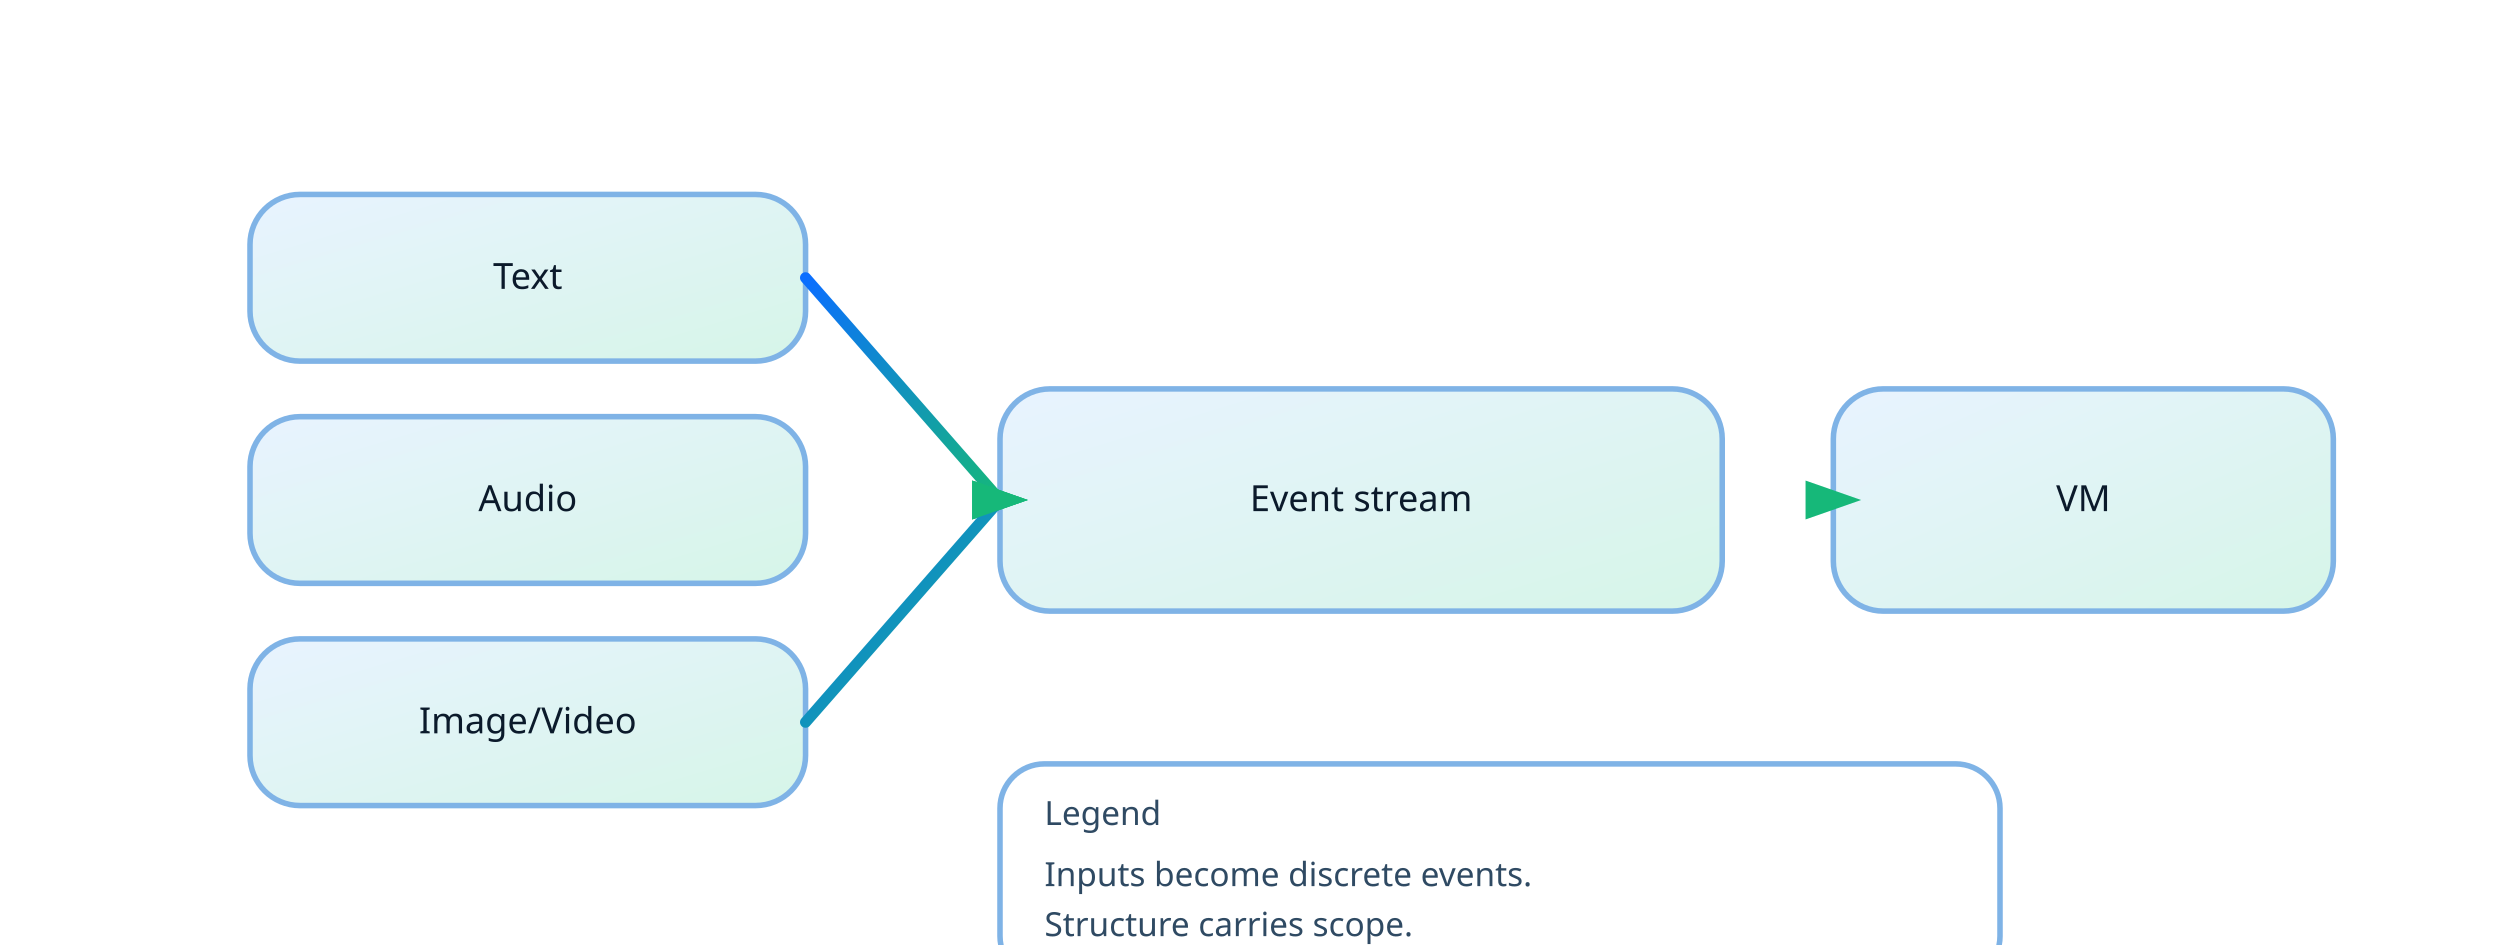
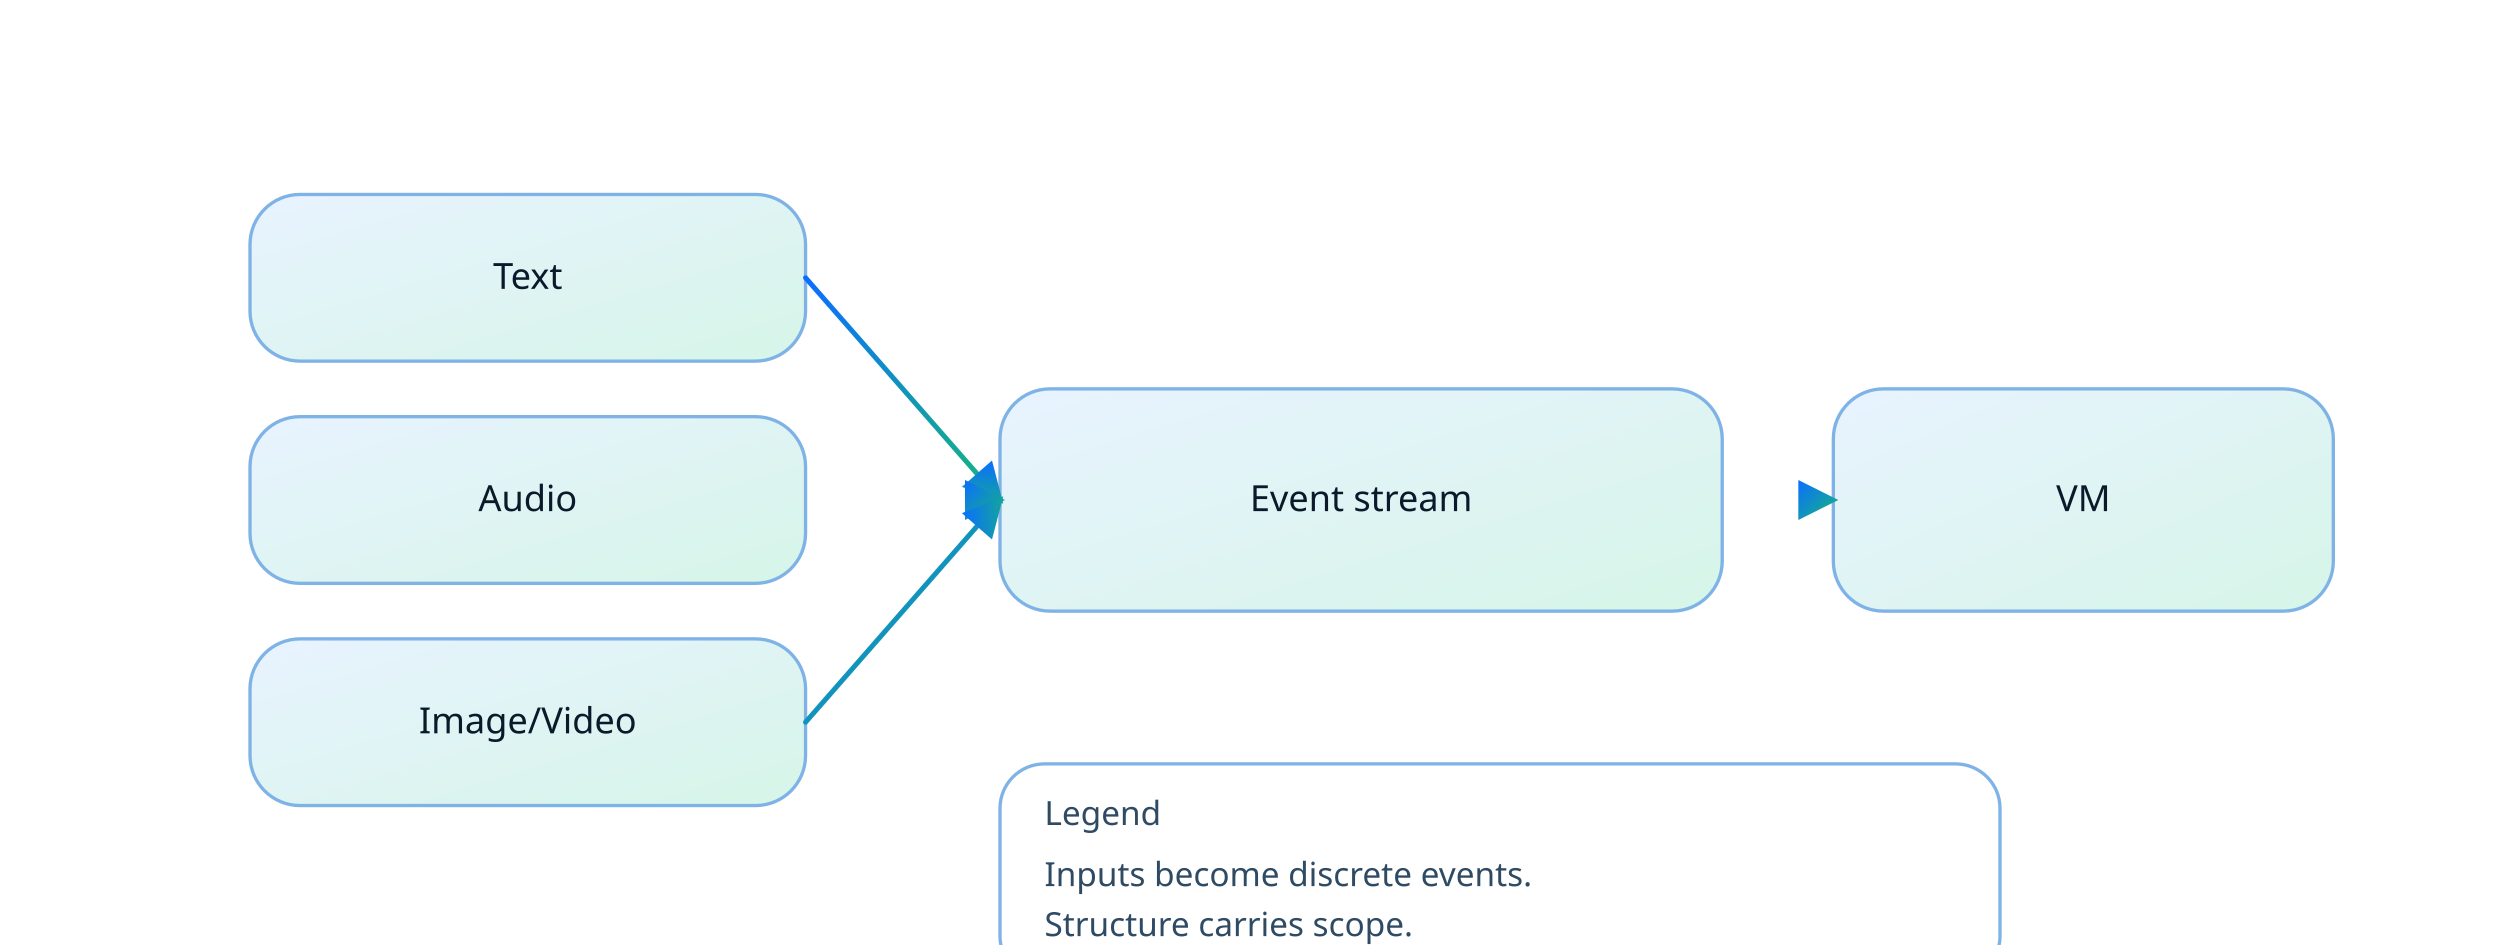
<svg xmlns="http://www.w3.org/2000/svg" viewBox="0 0 900 340" role="img" aria-label="Multimodal diagram">
  <defs>
+     <marker id="arrowhead" markerWidth="8" markerHeight="8" refX="7" refY="4" orient="auto" markerUnits="strokeWidth">
+       <path d="M 0 0 L 8 4 L 0 8 Z" fill="context-stroke" />
+     </marker>
    <linearGradient id="sky" x1="0" y1="0" x2="1" y2="1">
      <stop offset="0" stop-color="#e8f3ff" />
      <stop offset="1" stop-color="#d6f5e8" />
    </linearGradient>
    <linearGradient id="deep" x1="0" y1="0" x2="1" y2="1">
      <stop offset="0" stop-color="#0b6eff" />
      <stop offset="1" stop-color="#16b879" />
    </linearGradient>
  </defs>
-   <rect x="90" y="70" rx="18" ry="18" width="200" height="60" fill="url(#sky)" stroke="#7fb3e6" stroke-width="2" />
+   <rect x="90" y="70" rx="18" ry="18" width="200" height="60" fill="url(#sky)" stroke="#7fb3e6" stroke-width="1.2" />
  <text x="190.0" y="104.0" text-anchor="middle" font-size="13" fill="#0b1a2b" font-family="Space Grotesk">Text</text>
-   <rect x="90" y="150" rx="18" ry="18" width="200" height="60" fill="url(#sky)" stroke="#7fb3e6" stroke-width="2" />
+   <rect x="90" y="150" rx="18" ry="18" width="200" height="60" fill="url(#sky)" stroke="#7fb3e6" stroke-width="1.2" />
  <text x="190.0" y="184.0" text-anchor="middle" font-size="13" fill="#0b1a2b" font-family="Space Grotesk">Audio</text>
-   <rect x="90" y="230" rx="18" ry="18" width="200" height="60" fill="url(#sky)" stroke="#7fb3e6" stroke-width="2" />
+   <rect x="90" y="230" rx="18" ry="18" width="200" height="60" fill="url(#sky)" stroke="#7fb3e6" stroke-width="1.2" />
  <text x="190.0" y="264.0" text-anchor="middle" font-size="13" fill="#0b1a2b" font-family="Space Grotesk">Image/Video</text>
-   <rect x="360" y="140" rx="18" ry="18" width="260" height="80" fill="url(#sky)" stroke="#7fb3e6" stroke-width="2" />
+   <rect x="360" y="140" rx="18" ry="18" width="260" height="80" fill="url(#sky)" stroke="#7fb3e6" stroke-width="1.2" />
  <text x="490.0" y="184.0" text-anchor="middle" font-size="13" fill="#0b1a2b" font-family="Space Grotesk">Event stream</text>
-   <rect x="660" y="140" rx="18" ry="18" width="180" height="80" fill="url(#sky)" stroke="#7fb3e6" stroke-width="2" />
+   <rect x="660" y="140" rx="18" ry="18" width="180" height="80" fill="url(#sky)" stroke="#7fb3e6" stroke-width="1.2" />
  <text x="750.0" y="184.0" text-anchor="middle" font-size="13" fill="#0b1a2b" font-family="Space Grotesk">VM</text>
-   <line x1="290" y1="100" x2="360" y2="180" stroke="url(#deep)" stroke-width="4" stroke-linecap="round" />
-   <polygon points="350,173 350,187 370,180" fill="#16b879" />
-   <line x1="290" y1="180" x2="360" y2="180" stroke="url(#deep)" stroke-width="4" stroke-linecap="round" />
-   <polygon points="350,173 350,187 370,180" fill="#16b879" />
-   <line x1="290" y1="260" x2="360" y2="180" stroke="url(#deep)" stroke-width="4" stroke-linecap="round" />
-   <polygon points="350,173 350,187 370,180" fill="#16b879" />
-   <line x1="620" y1="180" x2="660" y2="180" stroke="url(#deep)" stroke-width="4" stroke-linecap="round" />
-   <polygon points="650,173 650,187 670,180" fill="#16b879" />
-   <rect x="360" y="275" width="360" height="78" rx="16" ry="16" fill="none" stroke="#7fb3e6" stroke-width="2" />
+   <line x1="290" y1="100" x2="360" y2="180" stroke="url(#deep)" stroke-width="1.8" stroke-linecap="round" marker-end="url(#arrowhead)" />
+   <line x1="290" y1="180" x2="360" y2="180" stroke="url(#deep)" stroke-width="1.8" stroke-linecap="round" marker-end="url(#arrowhead)" />
+   <line x1="290" y1="260" x2="360" y2="180" stroke="url(#deep)" stroke-width="1.8" stroke-linecap="round" marker-end="url(#arrowhead)" />
+   <line x1="620" y1="180" x2="660" y2="180" stroke="url(#deep)" stroke-width="1.8" stroke-linecap="round" marker-end="url(#arrowhead)" />
+   <rect x="360" y="275" width="360" height="78" rx="16" ry="16" fill="none" stroke="#7fb3e6" stroke-width="1.2" />
  <text x="376" y="297" text-anchor="start" font-size="12" fill="#2f4a63" font-family="Space Grotesk">Legend</text>
  <text x="376" y="319" text-anchor="start" font-size="12" fill="#2f4a63" font-family="Space Grotesk">Inputs become discrete events.</text>
  <text x="376" y="337" text-anchor="start" font-size="12" fill="#2f4a63" font-family="Space Grotesk">Structure carries scope.</text>
  <text x="376" y="355" text-anchor="start" font-size="12" fill="#2f4a63" font-family="Space Grotesk">One core handles all modalities.</text>
</svg>
